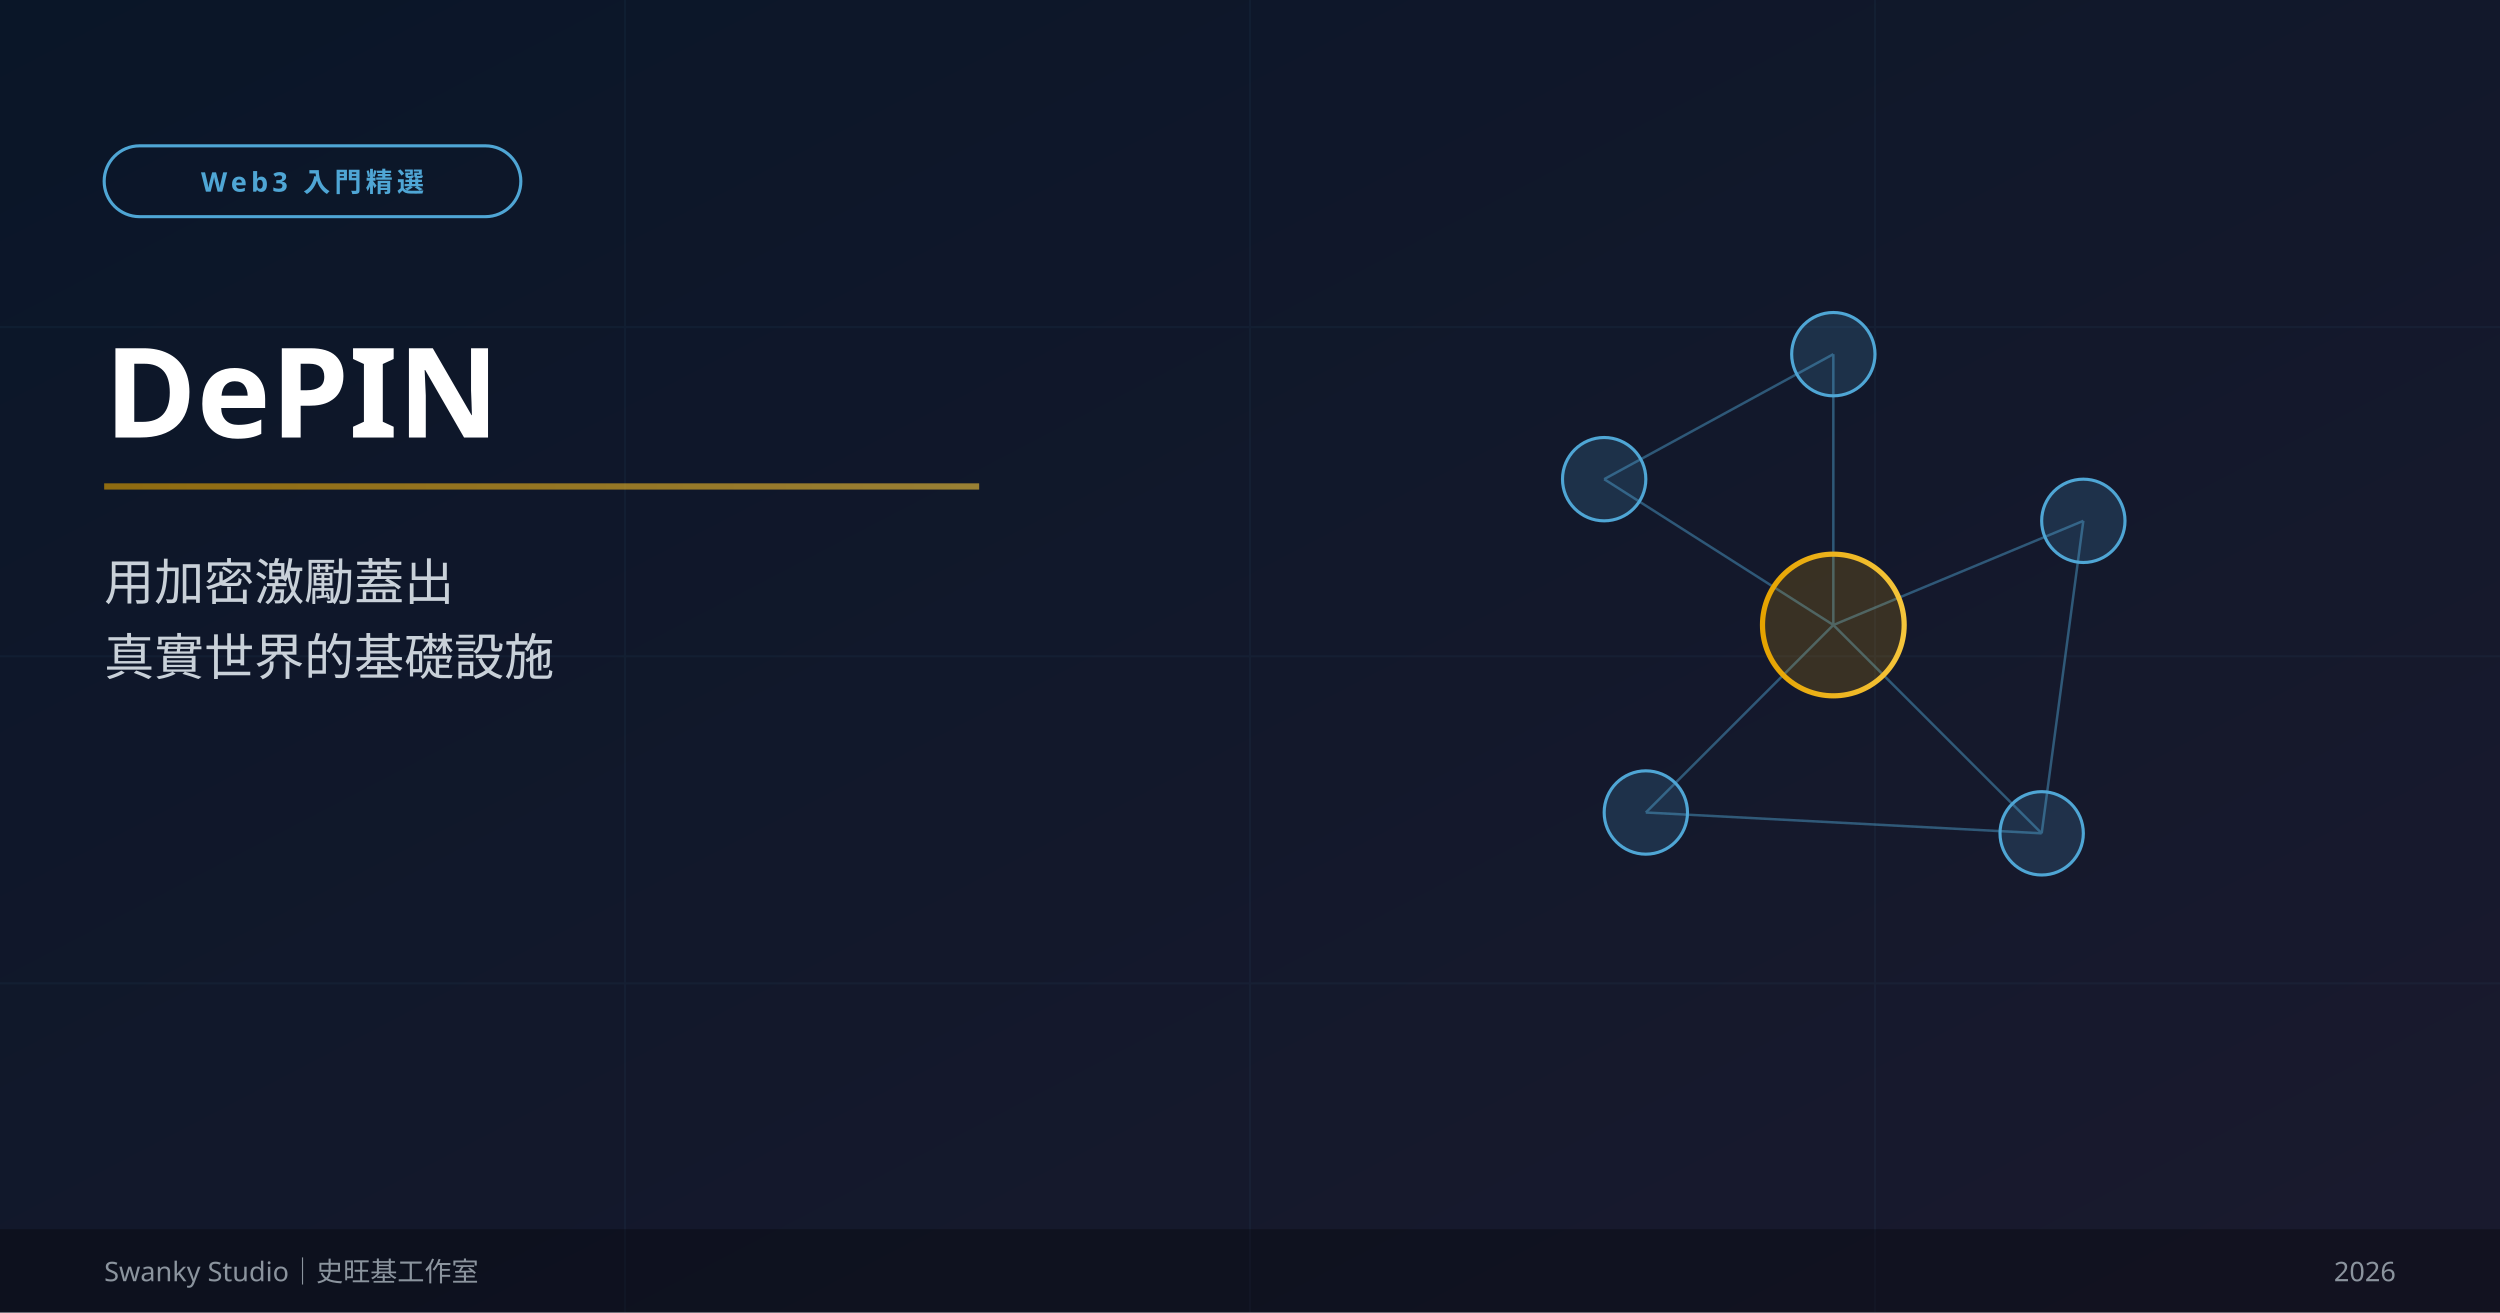
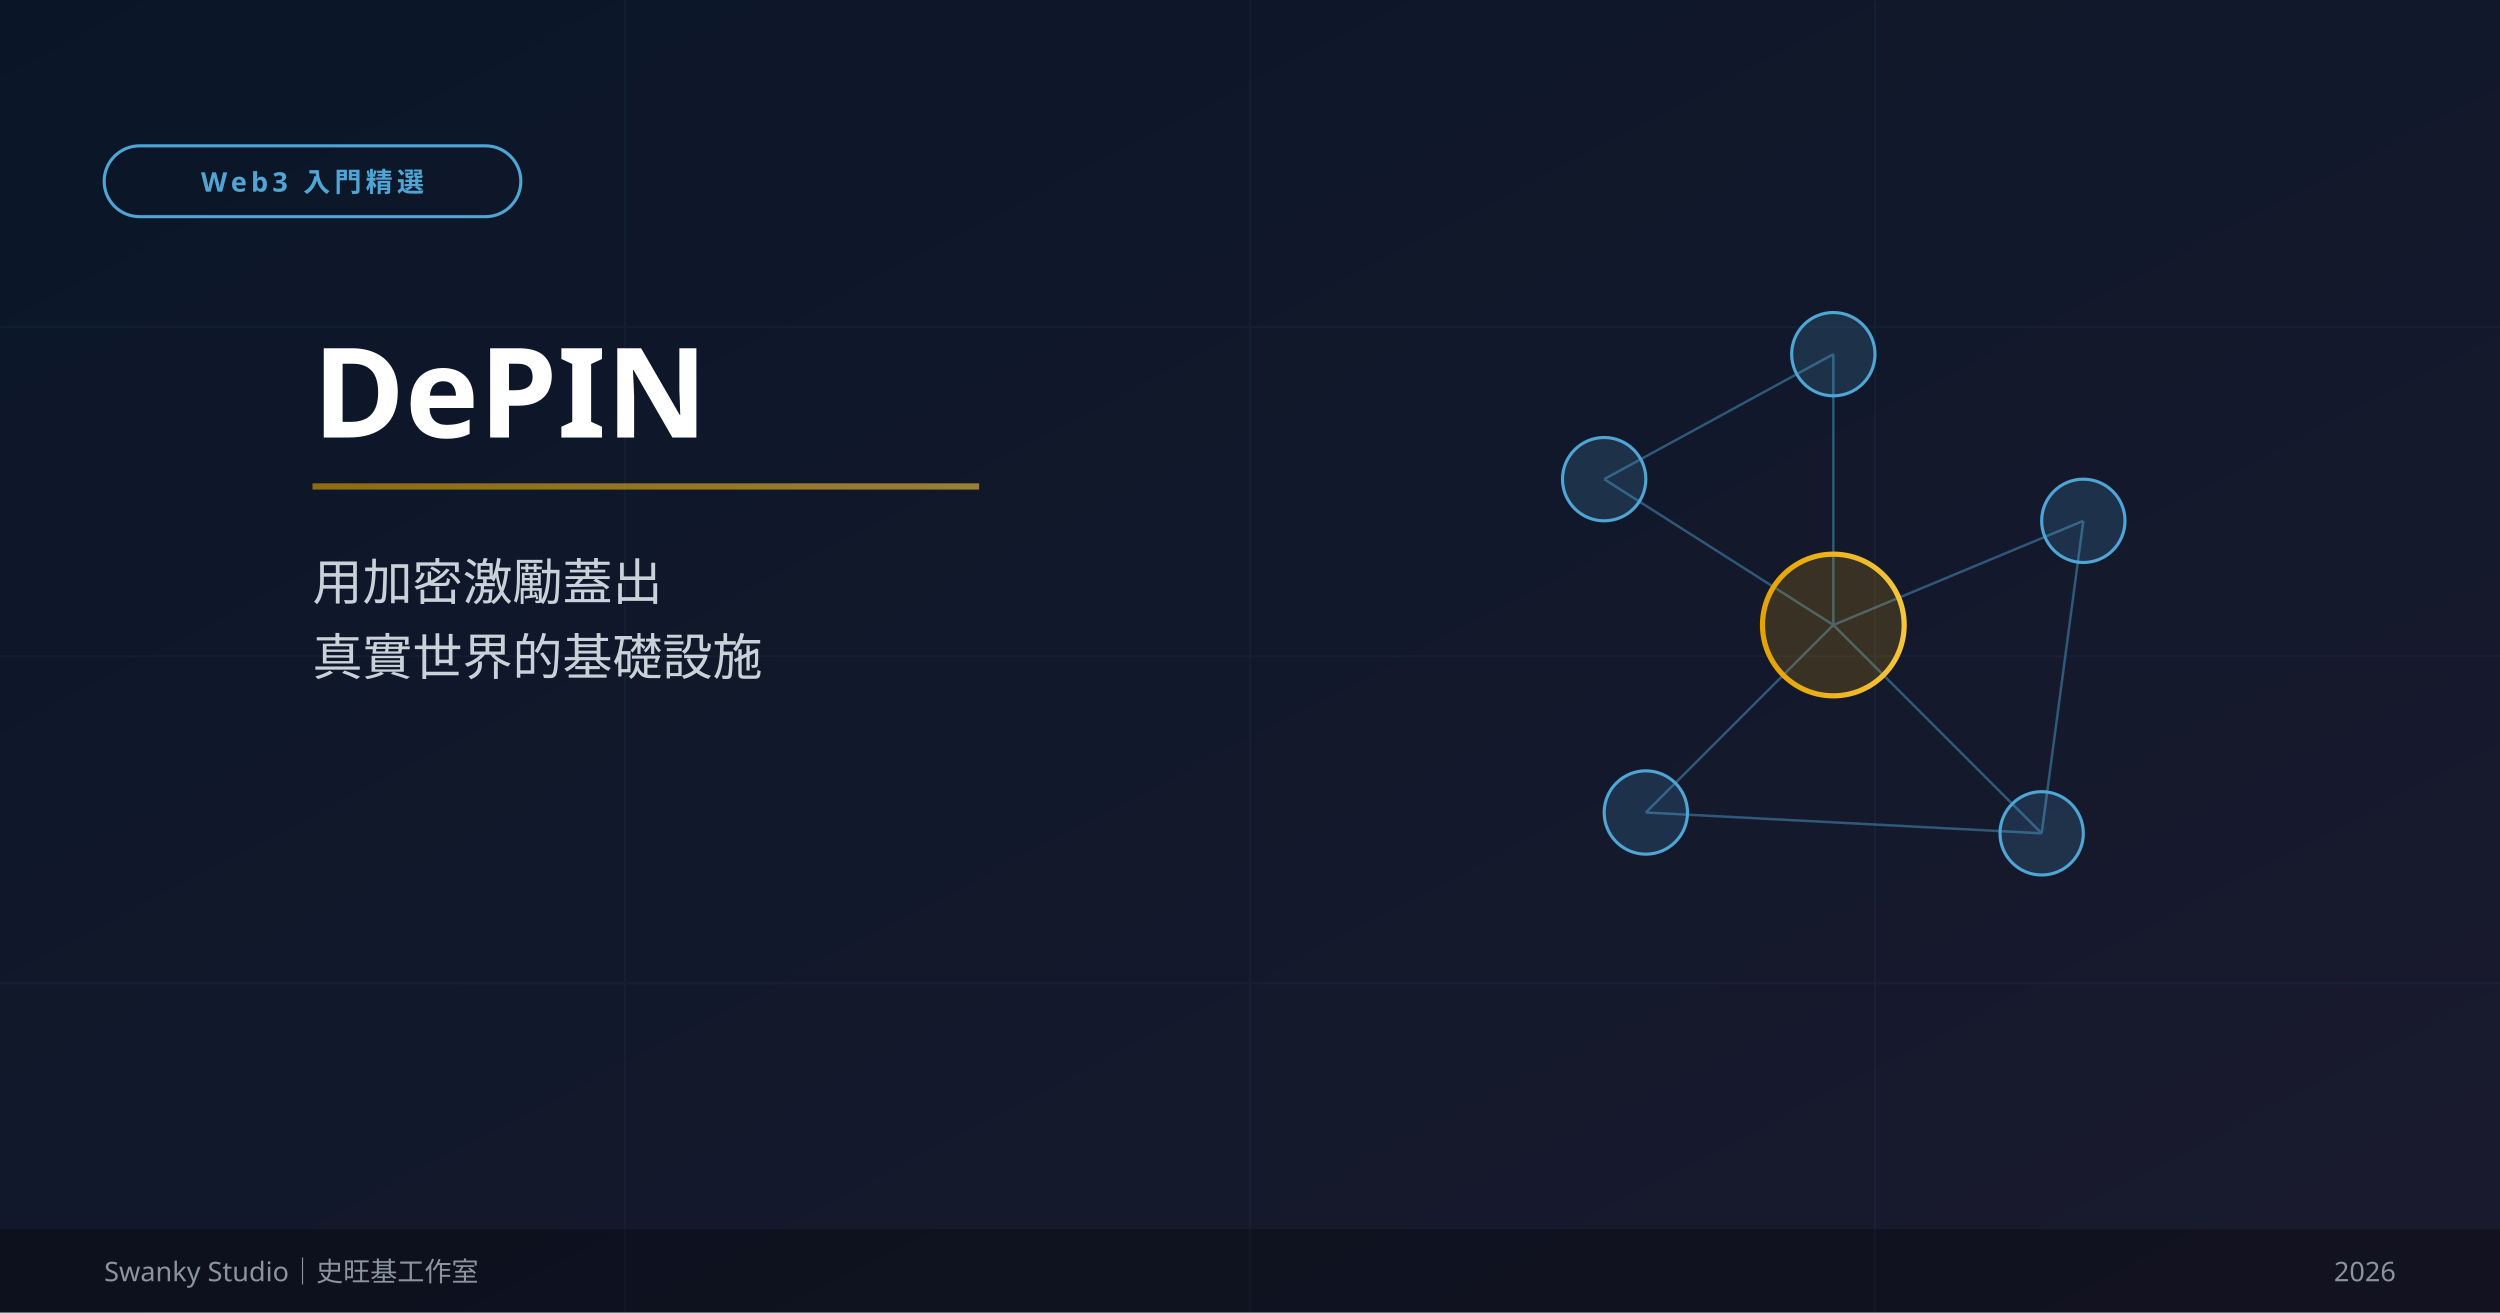
<svg xmlns="http://www.w3.org/2000/svg" viewBox="0 0 1200 630" width="1200" height="630">
  <defs>
    <linearGradient id="bg" x1="0%" y1="0%" x2="100%" y2="100%">
      <stop offset="0%" style="stop-color:#0a1628;stop-opacity:1" />
      <stop offset="100%" style="stop-color:#1a1a2e;stop-opacity:1" />
    </linearGradient>
    <linearGradient id="gold" x1="0%" y1="0%" x2="100%" y2="0%">
      <stop offset="0%" style="stop-color:#E5A300;stop-opacity:1" />
      <stop offset="100%" style="stop-color:#F5C53B;stop-opacity:1" />
    </linearGradient>
  </defs>
  <rect width="1200" height="630" fill="url(#bg)" />
  <g opacity="0.05" stroke="#4fa6d5" stroke-width="1">
    <line x1="0" y1="157" x2="1200" y2="157" />
    <line x1="0" y1="315" x2="1200" y2="315" />
    <line x1="0" y1="472" x2="1200" y2="472" />
    <line x1="300" y1="0" x2="300" y2="630" />
    <line x1="600" y1="0" x2="600" y2="630" />
    <line x1="900" y1="0" x2="900" y2="630" />
  </g>
  <g transform="translate(880,300)">
    <g stroke="#4fa6d5" stroke-width="1.2" opacity="0.45">
      <line x1="0" y1="0" x2="-110" y2="-70" />
      <line x1="0" y1="0" x2="120" y2="-50" />
      <line x1="0" y1="0" x2="-90" y2="90" />
      <line x1="0" y1="0" x2="100" y2="100" />
      <line x1="0" y1="0" x2="0" y2="-130" />
      <line x1="-110" y1="-70" x2="0" y2="-130" />
      <line x1="120" y1="-50" x2="100" y2="100" />
      <line x1="-90" y1="90" x2="100" y2="100" />
    </g>
    <circle r="34" fill="#E5A300" fill-opacity="0.18" stroke="url(#gold)" stroke-width="2.5" />
    <g fill="#4fa6d5" fill-opacity="0.18" stroke="#4fa6d5" stroke-width="1.5">
      <circle cx="-110" cy="-70" r="20" />
      <circle cx="120" cy="-50" r="20" />
      <circle cx="-90" cy="90" r="20" />
      <circle cx="100" cy="100" r="20" />
      <circle cx="0" cy="-130" r="20" />
    </g>
  </g>
  <rect x="50" y="70" width="200" height="34" rx="17" fill="none" stroke="#4fa6d5" stroke-width="1.5" />
  <text x="150" y="92" font-family="sans-serif" font-size="13" font-weight="bold" fill="#4fa6d5" text-anchor="middle" letter-spacing="2">Web3 入門精選</text>
-   <text x="50" y="210" font-family="sans-serif" font-size="60" font-weight="bold" fill="#ffffff">DePIN</text>
-   <rect x="50" y="232" width="420" height="3" fill="url(#gold)" opacity="0.6" />
-   <text x="50" y="288" font-family="sans-serif" font-size="24" fill="#c9d1d9">用加密激勵蓋出</text>
-   <text x="50" y="324" font-family="sans-serif" font-size="24" fill="#c9d1d9">真實世界的基礎設施</text>
+   <text x="150" y="210" font-family="sans-serif" font-size="60" font-weight="bold" fill="#ffffff">DePIN</text>
+   <rect x="150" y="232" width="320" height="3" fill="url(#gold)" opacity="0.6" />
+   <text x="150" y="288" font-family="sans-serif" font-size="24" fill="#c9d1d9">用加密激勵蓋出</text>
+   <text x="150" y="324" font-family="sans-serif" font-size="24" fill="#c9d1d9">真實世界的基礎設施</text>
  <rect x="0" y="590" width="1200" height="40" fill="#000000" opacity="0.3" />
  <text x="50" y="615" font-family="sans-serif" font-size="13" fill="#8b949e">Swanky Studio｜史旺基工作室</text>
  <text x="1150" y="615" font-family="sans-serif" font-size="13" fill="#8b949e" text-anchor="end">2026</text>
</svg>
